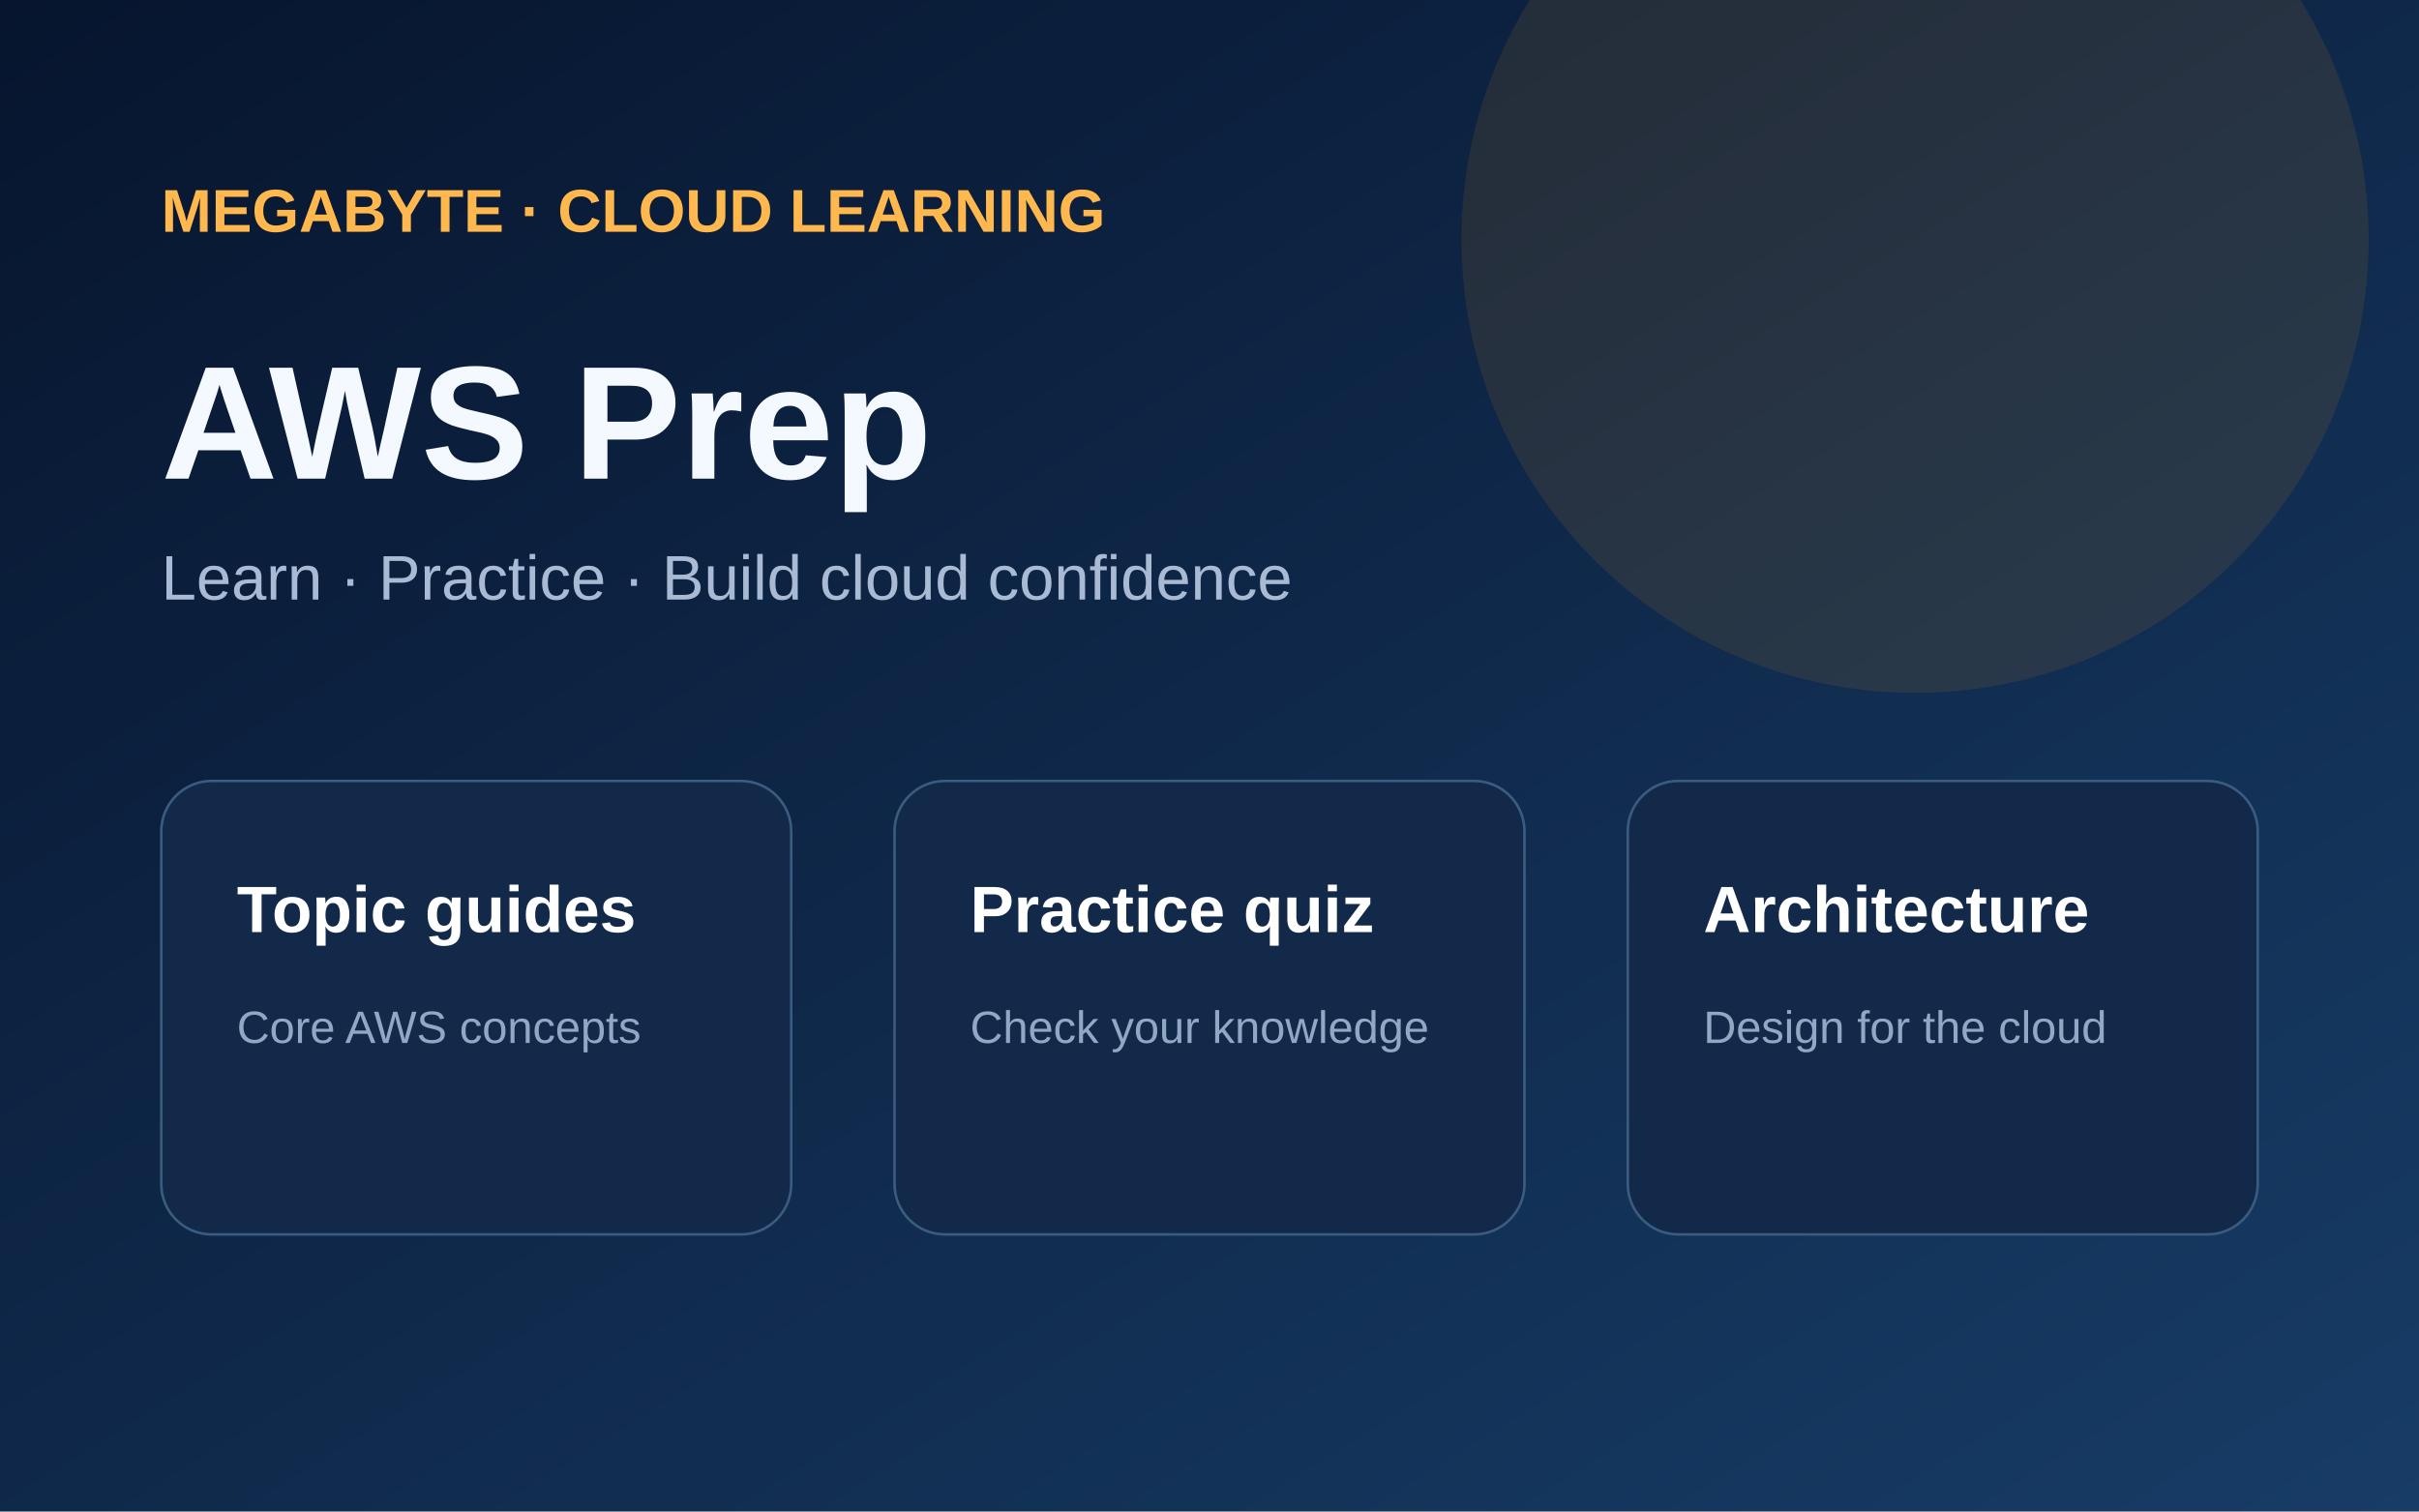
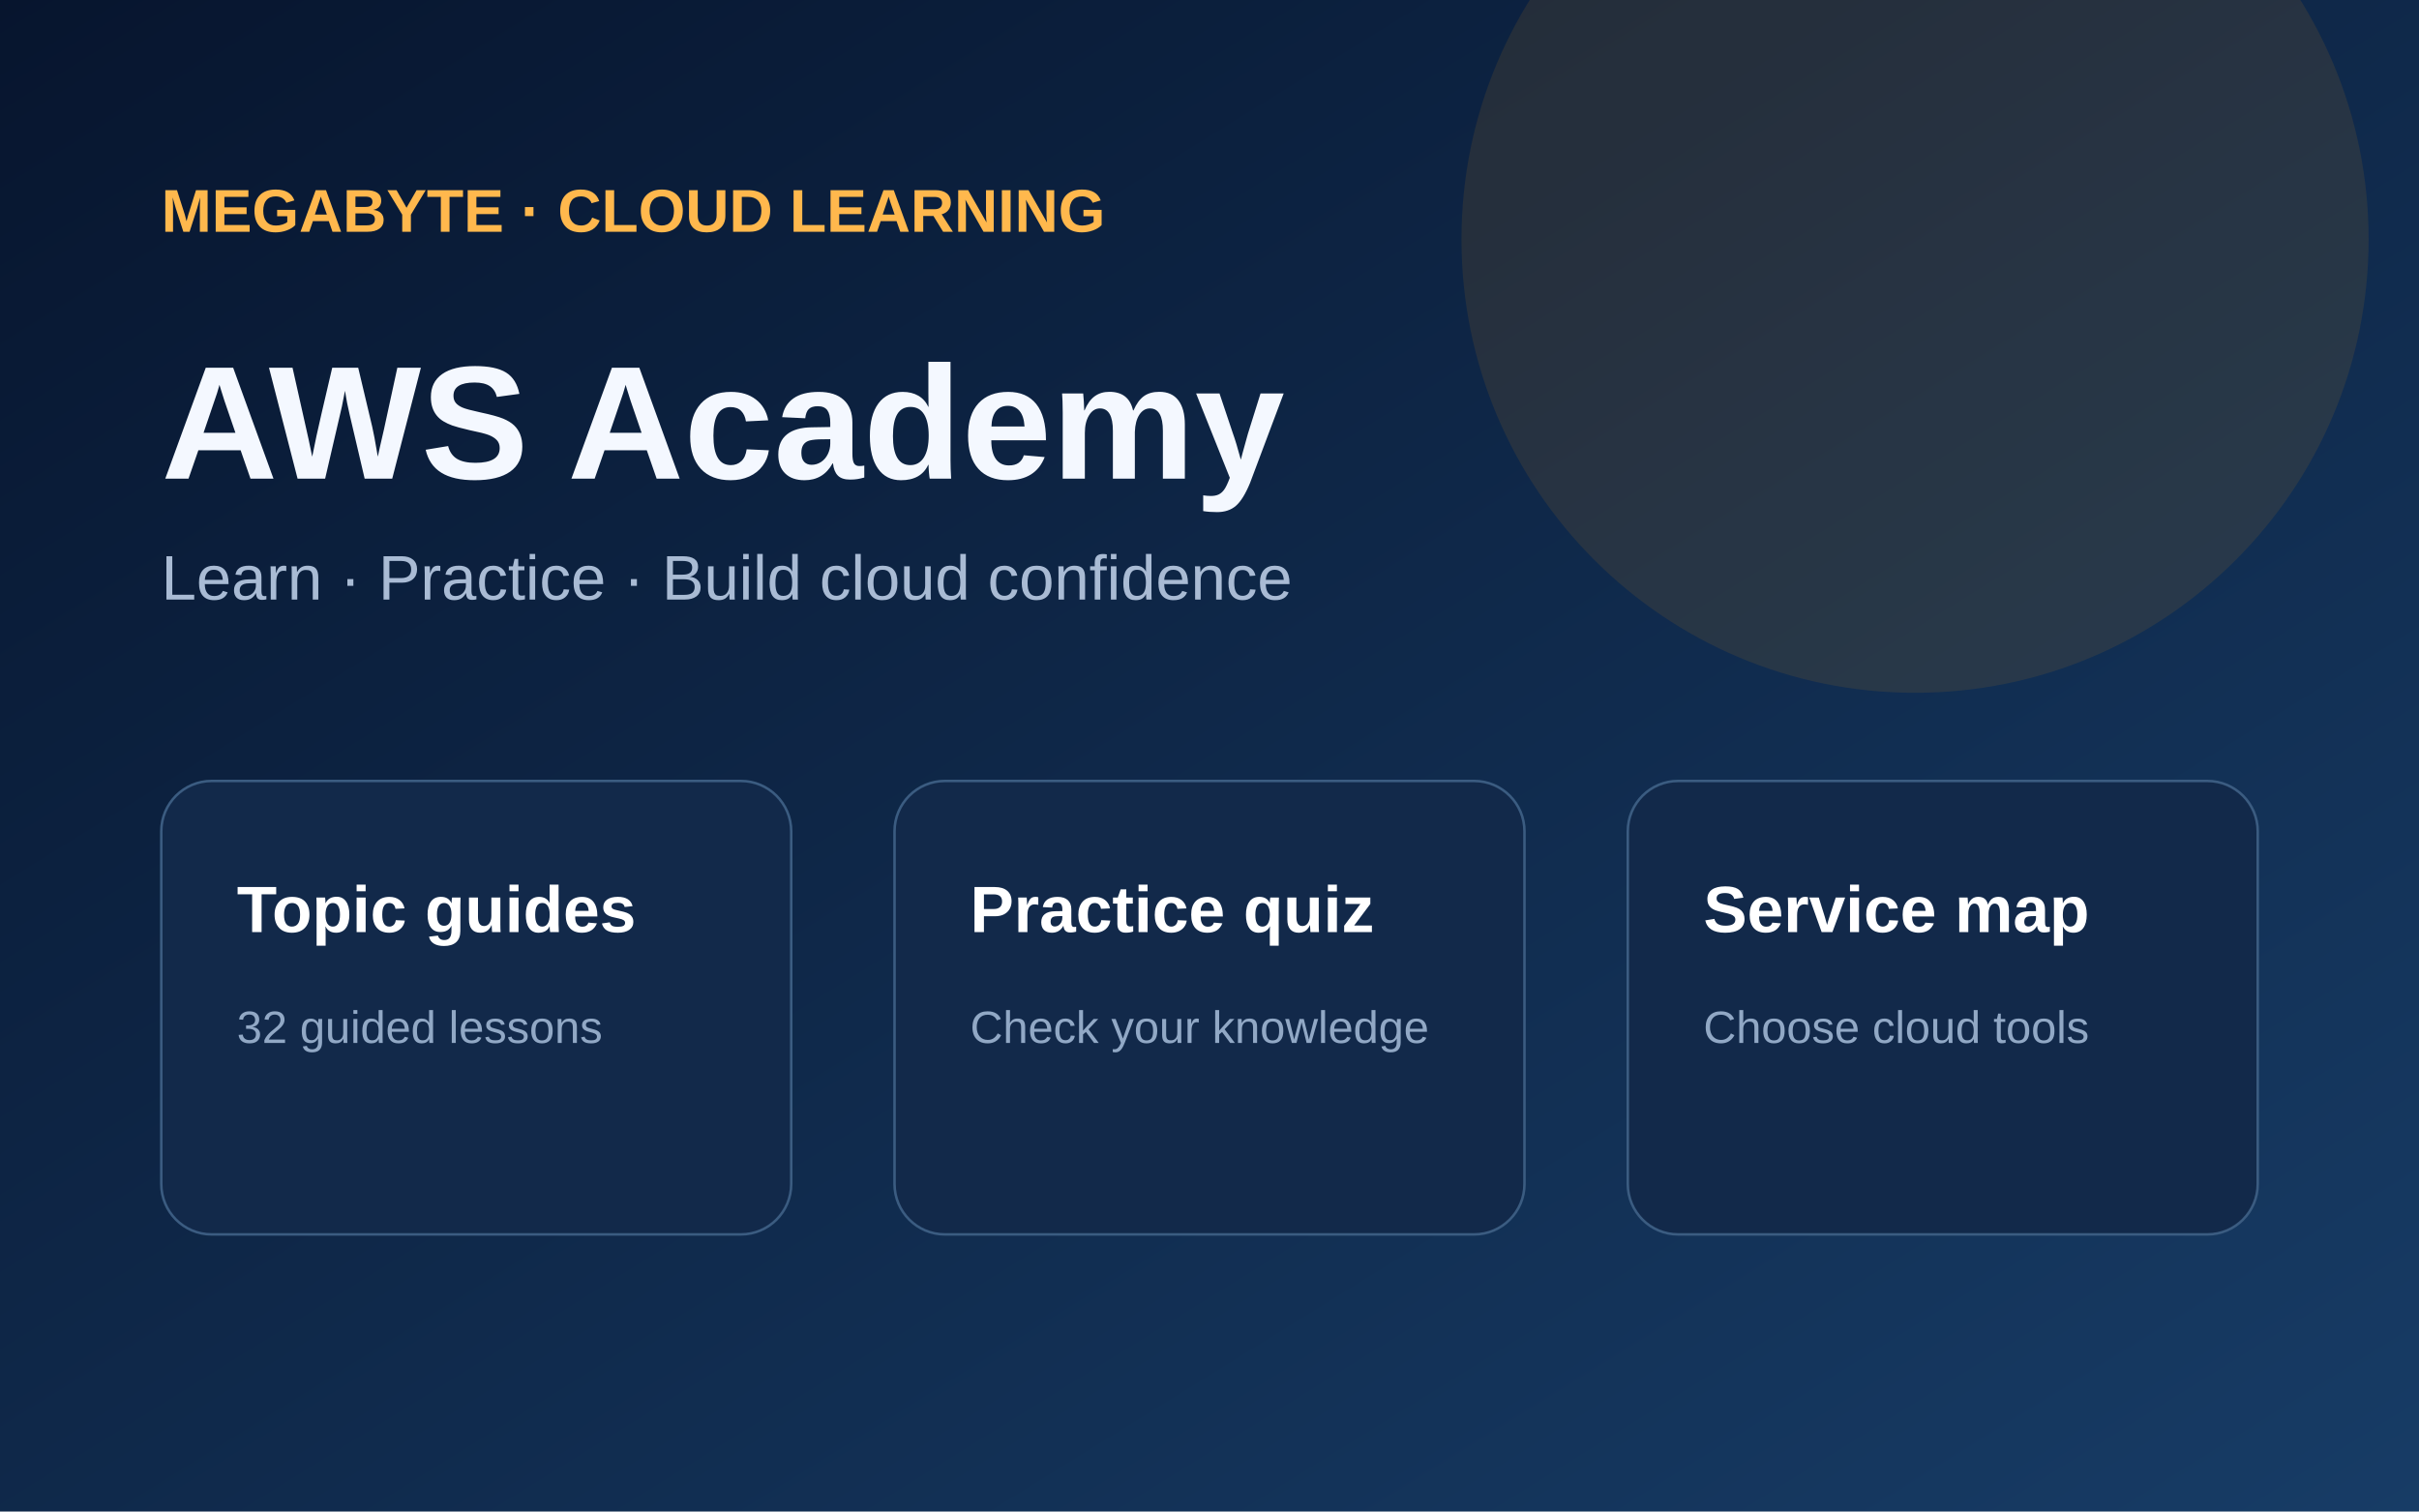
<svg xmlns="http://www.w3.org/2000/svg" viewBox="0 0 960 600">
  <defs>
    <linearGradient id="g" x2="1" y2="1">
      <stop stop-color="#07152e" />
      <stop offset="1" stop-color="#173c66" />
    </linearGradient>
  </defs>
  <rect width="960" height="600" fill="url(#g)" />
  <circle cx="760" cy="95" r="180" fill="#ff9900" opacity=".1" />
  <text x="64" y="92" fill="#ffb84d" font-family="Arial" font-size="24" font-weight="bold">MEGABYTE · CLOUD LEARNING</text>
-   <text x="64" y="190" fill="#f4f8ff" font-family="Arial" font-size="64" font-weight="bold">AWS Prep</text>
+   <text x="64" y="190" fill="#f4f8ff" font-family="Arial" font-size="64" font-weight="bold">AWS Academy</text>
  <text x="64" y="238" fill="#a9bbd4" font-family="Arial" font-size="25">Learn · Practice · Build cloud confidence</text>
  <g fill="#12294a" stroke="#3b5c81">
    <rect x="64" y="310" width="250" height="180" rx="20" />
    <rect x="355" y="310" width="250" height="180" rx="20" />
    <rect x="646" y="310" width="250" height="180" rx="20" />
  </g>
  <g fill="#fff" font-family="Arial" font-size="26" font-weight="bold">
    <text x="94" y="370">Topic guides</text>
    <text x="385" y="370">Practice quiz</text>
-     <text x="676" y="370">Architecture</text>
+     <text x="676" y="370">Service map</text>
  </g>
  <g fill="#91a8c5" font-family="Arial" font-size="18">
-     <text x="94" y="414">Core AWS concepts</text>
+     <text x="94" y="414">32 guided lessons</text>
    <text x="385" y="414">Check your knowledge</text>
-     <text x="676" y="414">Design for the cloud</text>
+     <text x="676" y="414">Choose cloud tools</text>
  </g>
</svg>
